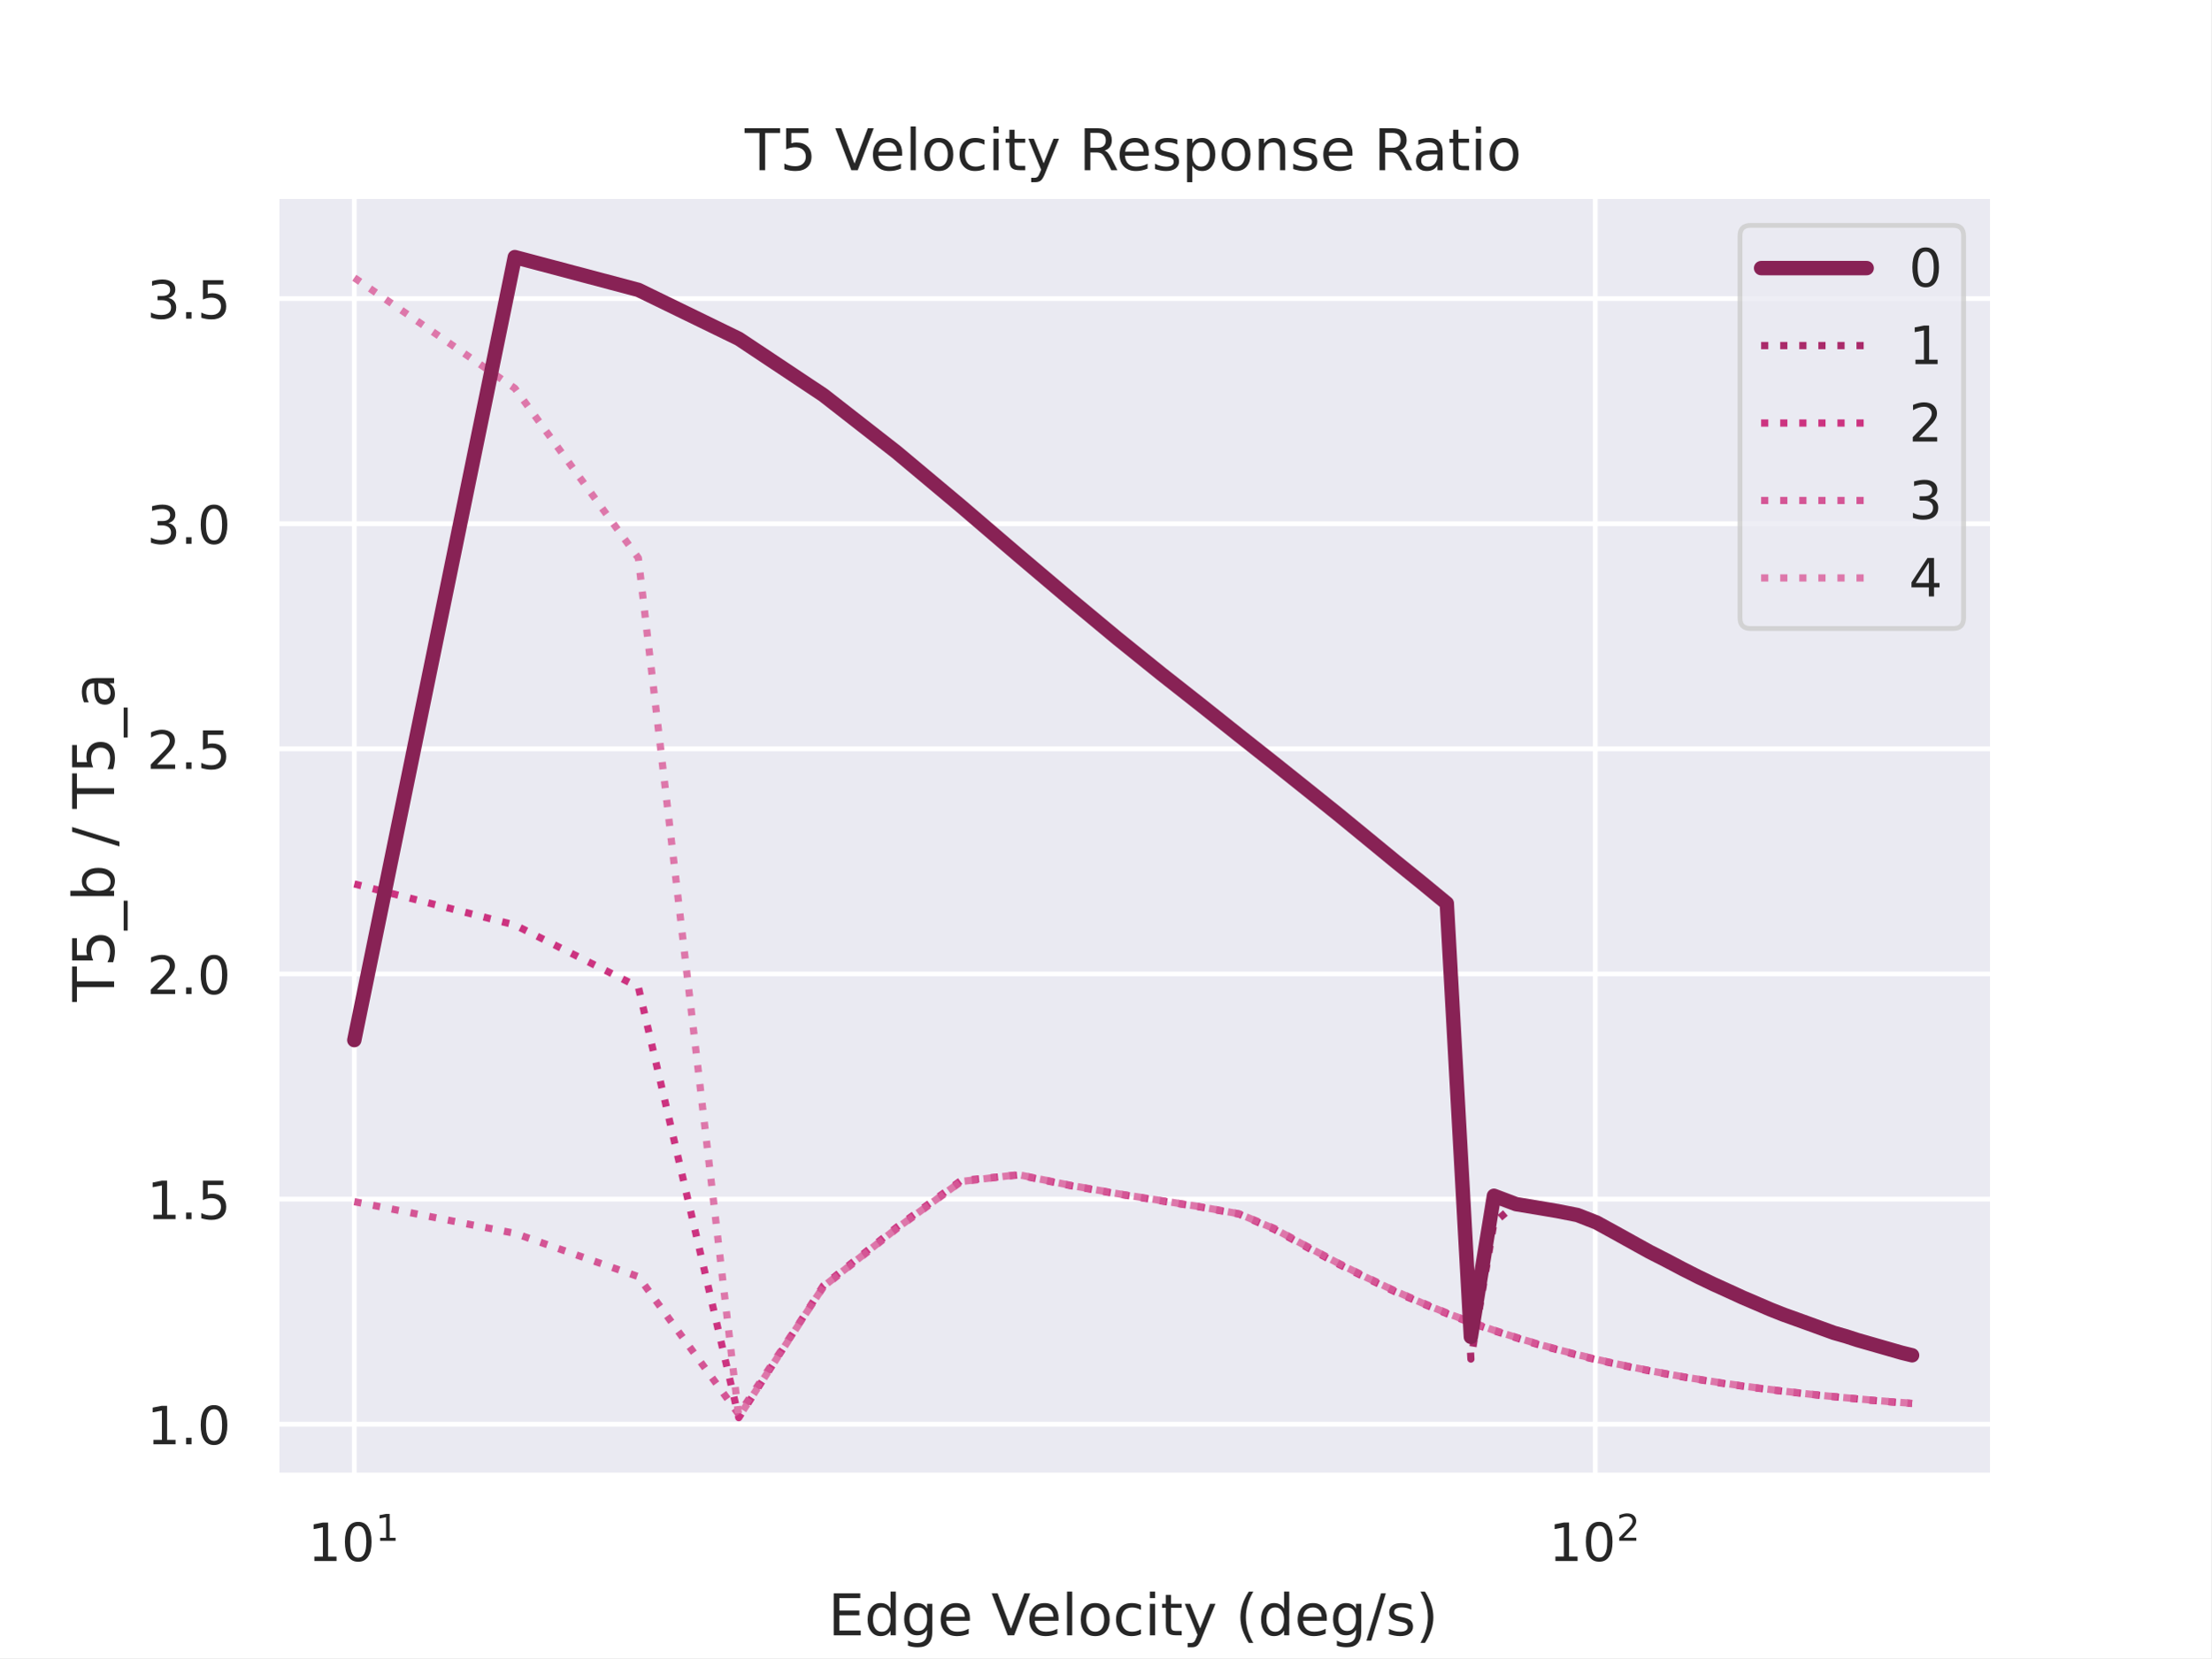
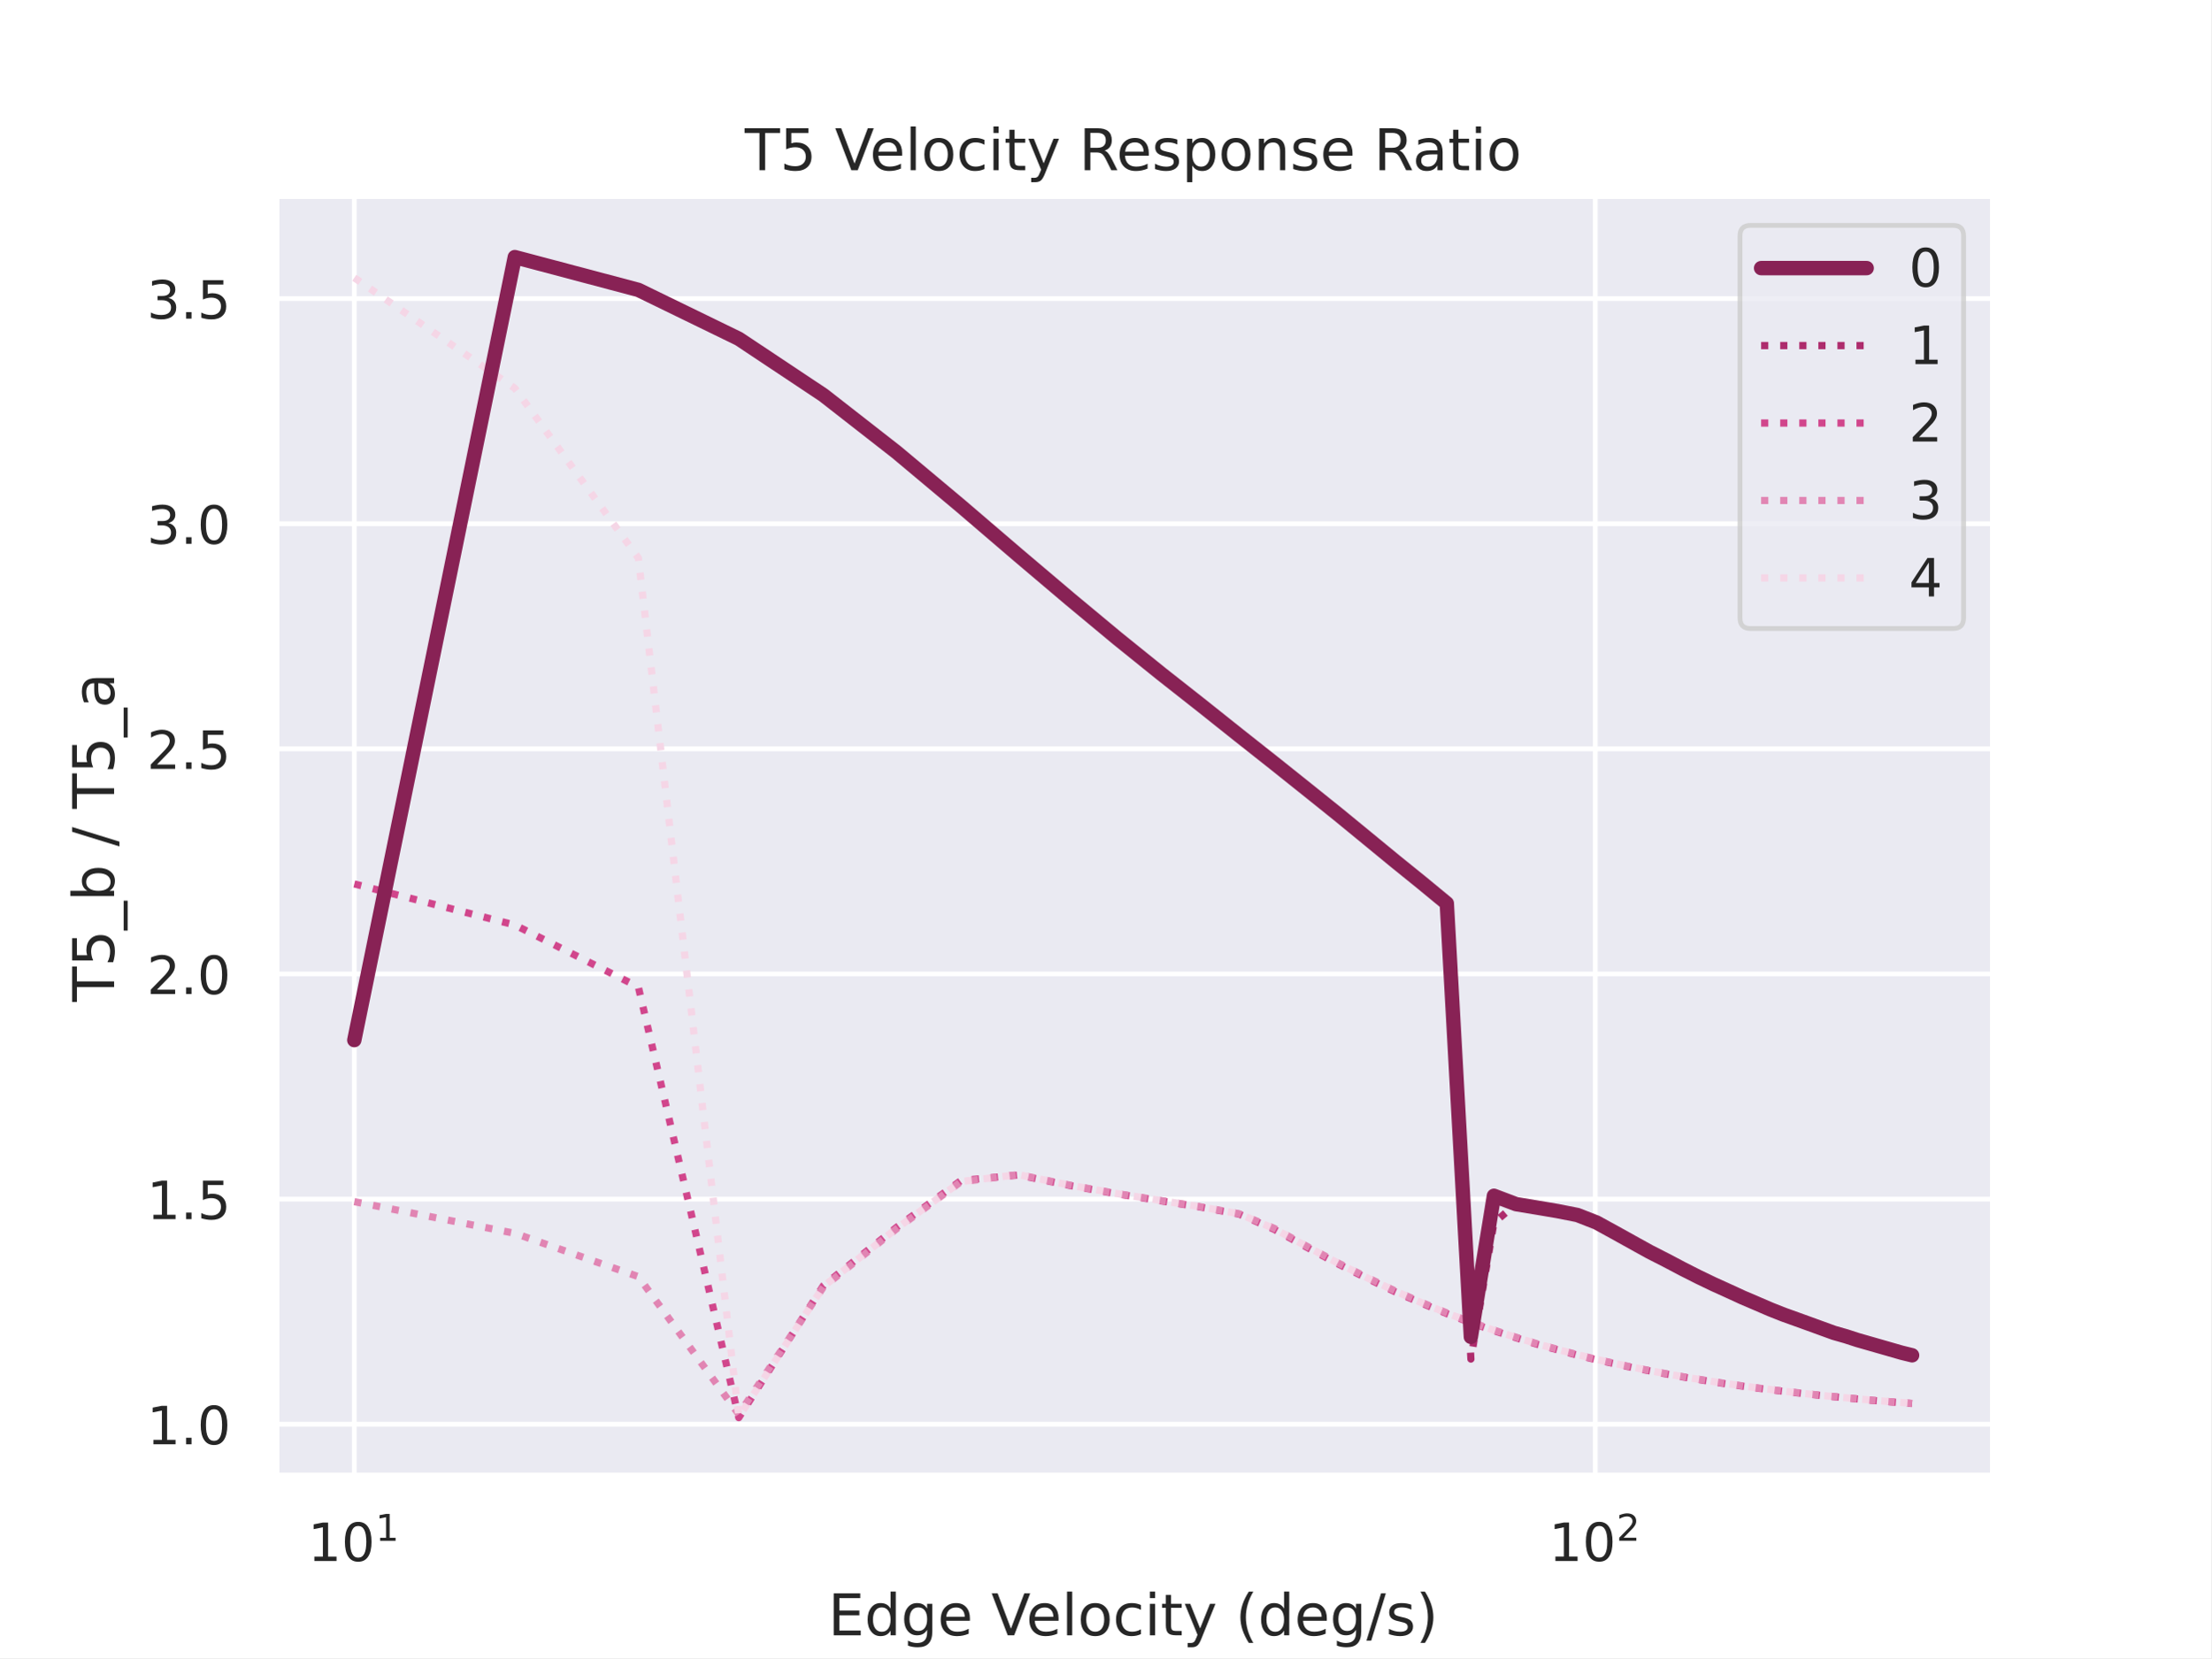
<svg xmlns="http://www.w3.org/2000/svg" xmlns:xlink="http://www.w3.org/1999/xlink" width="460.8pt" height="345.6pt" viewBox="0 0 460.8 345.6" version="1.1">
  <defs>
    <style type="text/css">*{stroke-linejoin: round; stroke-linecap: butt}</style>
  </defs>
  <g id="figure_1">
    <g id="patch_1">
      <path d="M 0 345.6  L 460.8 345.6  L 460.8 0  L 0 0  z " style="fill: #ffffff" />
    </g>
    <g id="axes_1">
      <g id="patch_2">
        <path d="M 57.6 307.584  L 414.72 307.584  L 414.72 41.472  L 57.6 41.472  z " style="fill: #eaeaf2" />
      </g>
      <g id="matplotlib.axis_1">
        <g id="xtick_1">
          <g id="line2d_1">
-             <path d="M 73.833 307.584  L 73.833 41.472  " clip-path="url(#p0e8353dcf3)" style="fill: none; stroke: #ffffff; stroke-linecap: round" />
+             <path d="M 73.833 307.584  L 73.833 41.472  " clip-path="url(#p1412a495cb)" style="fill: none; stroke: #ffffff; stroke-linecap: round" />
          </g>
          <g id="text_1">
            <g style="fill: #262626" transform="translate(64.15273 325.4423) scale(0.11 -0.11)">
              <defs>
                <path id="DejaVuSans-31" d="M 794 531  L 1825 531  L 1825 4091  L 703 3866  L 703 4441  L 1819 4666  L 2450 4666  L 2450 531  L 3481 531  L 3481 0  L 794 0  L 794 531  z " transform="scale(0.015625)" />
                <path id="DejaVuSans-30" d="M 2034 4250  Q 1547 4250 1301 3770  Q 1056 3291 1056 2328  Q 1056 1369 1301 889  Q 1547 409 2034 409  Q 2525 409 2770 889  Q 3016 1369 3016 2328  Q 3016 3291 2770 3770  Q 2525 4250 2034 4250  z M 2034 4750  Q 2819 4750 3233 4129  Q 3647 3509 3647 2328  Q 3647 1150 3233 529  Q 2819 -91 2034 -91  Q 1250 -91 836 529  Q 422 1150 422 2328  Q 422 3509 836 4129  Q 1250 4750 2034 4750  z " transform="scale(0.015625)" />
              </defs>
              <use xlink:href="#DejaVuSans-31" transform="translate(0 0.684375)" />
              <use xlink:href="#DejaVuSans-30" transform="translate(63.62305 0.684375)" />
              <use xlink:href="#DejaVuSans-31" transform="translate(128.2031 38.96563) scale(0.7)" />
            </g>
          </g>
        </g>
        <g id="xtick_2">
          <g id="line2d_2">
-             <path d="M 332.465 307.584  L 332.465 41.472  " clip-path="url(#p0e8353dcf3)" style="fill: none; stroke: #ffffff; stroke-linecap: round" />
+             <path d="M 332.465 307.584  L 332.465 41.472  " clip-path="url(#p1412a495cb)" style="fill: none; stroke: #ffffff; stroke-linecap: round" />
          </g>
          <g id="text_2">
            <g style="fill: #262626" transform="translate(322.7855 325.4423) scale(0.11 -0.11)">
              <defs>
                <path id="DejaVuSans-32" d="M 1228 531  L 3431 531  L 3431 0  L 469 0  L 469 531  Q 828 903 1448 1529  Q 2069 2156 2228 2338  Q 2531 2678 2651 2914  Q 2772 3150 2772 3378  Q 2772 3750 2511 3984  Q 2250 4219 1831 4219  Q 1534 4219 1204 4116  Q 875 4013 500 3803  L 500 4441  Q 881 4594 1212 4672  Q 1544 4750 1819 4750  Q 2544 4750 2975 4387  Q 3406 4025 3406 3419  Q 3406 3131 3298 2873  Q 3191 2616 2906 2266  Q 2828 2175 2409 1742  Q 1991 1309 1228 531  z " transform="scale(0.015625)" />
              </defs>
              <use xlink:href="#DejaVuSans-31" transform="translate(0 0.765625)" />
              <use xlink:href="#DejaVuSans-30" transform="translate(63.62305 0.765625)" />
              <use xlink:href="#DejaVuSans-32" transform="translate(128.2031 39.04688) scale(0.7)" />
            </g>
          </g>
        </g>
        <g id="xtick_3" />
        <g id="xtick_4" />
        <g id="xtick_5" />
        <g id="xtick_6" />
        <g id="xtick_7" />
        <g id="xtick_8" />
        <g id="xtick_9" />
        <g id="xtick_10" />
        <g id="xtick_11" />
        <g id="xtick_12" />
        <g id="text_3">
          <g style="fill: #262626" transform="translate(172.5675 340.8481) scale(0.12 -0.12)">
            <defs>
              <path id="DejaVuSans-45" d="M 628 4666  L 3578 4666  L 3578 4134  L 1259 4134  L 1259 2753  L 3481 2753  L 3481 2222  L 1259 2222  L 1259 531  L 3634 531  L 3634 0  L 628 0  L 628 4666  z " transform="scale(0.015625)" />
              <path id="DejaVuSans-64" d="M 2906 2969  L 2906 4863  L 3481 4863  L 3481 0  L 2906 0  L 2906 525  Q 2725 213 2448 61  Q 2172 -91 1784 -91  Q 1150 -91 751 415  Q 353 922 353 1747  Q 353 2572 751 3078  Q 1150 3584 1784 3584  Q 2172 3584 2448 3432  Q 2725 3281 2906 2969  z M 947 1747  Q 947 1113 1208 752  Q 1469 391 1925 391  Q 2381 391 2643 752  Q 2906 1113 2906 1747  Q 2906 2381 2643 2742  Q 2381 3103 1925 3103  Q 1469 3103 1208 2742  Q 947 2381 947 1747  z " transform="scale(0.015625)" />
              <path id="DejaVuSans-67" d="M 2906 1791  Q 2906 2416 2648 2759  Q 2391 3103 1925 3103  Q 1463 3103 1205 2759  Q 947 2416 947 1791  Q 947 1169 1205 825  Q 1463 481 1925 481  Q 2391 481 2648 825  Q 2906 1169 2906 1791  z M 3481 434  Q 3481 -459 3084 -895  Q 2688 -1331 1869 -1331  Q 1566 -1331 1297 -1286  Q 1028 -1241 775 -1147  L 775 -588  Q 1028 -725 1275 -790  Q 1522 -856 1778 -856  Q 2344 -856 2625 -561  Q 2906 -266 2906 331  L 2906 616  Q 2728 306 2450 153  Q 2172 0 1784 0  Q 1141 0 747 490  Q 353 981 353 1791  Q 353 2603 747 3093  Q 1141 3584 1784 3584  Q 2172 3584 2450 3431  Q 2728 3278 2906 2969  L 2906 3500  L 3481 3500  L 3481 434  z " transform="scale(0.015625)" />
              <path id="DejaVuSans-65" d="M 3597 1894  L 3597 1613  L 953 1613  Q 991 1019 1311 708  Q 1631 397 2203 397  Q 2534 397 2845 478  Q 3156 559 3463 722  L 3463 178  Q 3153 47 2828 -22  Q 2503 -91 2169 -91  Q 1331 -91 842 396  Q 353 884 353 1716  Q 353 2575 817 3079  Q 1281 3584 2069 3584  Q 2775 3584 3186 3129  Q 3597 2675 3597 1894  z M 3022 2063  Q 3016 2534 2758 2815  Q 2500 3097 2075 3097  Q 1594 3097 1305 2825  Q 1016 2553 972 2059  L 3022 2063  z " transform="scale(0.015625)" />
              <path id="DejaVuSans-20" transform="scale(0.015625)" />
              <path id="DejaVuSans-56" d="M 1831 0  L 50 4666  L 709 4666  L 2188 738  L 3669 4666  L 4325 4666  L 2547 0  L 1831 0  z " transform="scale(0.015625)" />
              <path id="DejaVuSans-6c" d="M 603 4863  L 1178 4863  L 1178 0  L 603 0  L 603 4863  z " transform="scale(0.015625)" />
              <path id="DejaVuSans-6f" d="M 1959 3097  Q 1497 3097 1228 2736  Q 959 2375 959 1747  Q 959 1119 1226 758  Q 1494 397 1959 397  Q 2419 397 2687 759  Q 2956 1122 2956 1747  Q 2956 2369 2687 2733  Q 2419 3097 1959 3097  z M 1959 3584  Q 2709 3584 3137 3096  Q 3566 2609 3566 1747  Q 3566 888 3137 398  Q 2709 -91 1959 -91  Q 1206 -91 779 398  Q 353 888 353 1747  Q 353 2609 779 3096  Q 1206 3584 1959 3584  z " transform="scale(0.015625)" />
              <path id="DejaVuSans-63" d="M 3122 3366  L 3122 2828  Q 2878 2963 2633 3030  Q 2388 3097 2138 3097  Q 1578 3097 1268 2742  Q 959 2388 959 1747  Q 959 1106 1268 751  Q 1578 397 2138 397  Q 2388 397 2633 464  Q 2878 531 3122 666  L 3122 134  Q 2881 22 2623 -34  Q 2366 -91 2075 -91  Q 1284 -91 818 406  Q 353 903 353 1747  Q 353 2603 823 3093  Q 1294 3584 2113 3584  Q 2378 3584 2631 3529  Q 2884 3475 3122 3366  z " transform="scale(0.015625)" />
              <path id="DejaVuSans-69" d="M 603 3500  L 1178 3500  L 1178 0  L 603 0  L 603 3500  z M 603 4863  L 1178 4863  L 1178 4134  L 603 4134  L 603 4863  z " transform="scale(0.015625)" />
              <path id="DejaVuSans-74" d="M 1172 4494  L 1172 3500  L 2356 3500  L 2356 3053  L 1172 3053  L 1172 1153  Q 1172 725 1289 603  Q 1406 481 1766 481  L 2356 481  L 2356 0  L 1766 0  Q 1100 0 847 248  Q 594 497 594 1153  L 594 3053  L 172 3053  L 172 3500  L 594 3500  L 594 4494  L 1172 4494  z " transform="scale(0.015625)" />
              <path id="DejaVuSans-79" d="M 2059 -325  Q 1816 -950 1584 -1140  Q 1353 -1331 966 -1331  L 506 -1331  L 506 -850  L 844 -850  Q 1081 -850 1212 -737  Q 1344 -625 1503 -206  L 1606 56  L 191 3500  L 800 3500  L 1894 763  L 2988 3500  L 3597 3500  L 2059 -325  z " transform="scale(0.015625)" />
              <path id="DejaVuSans-28" d="M 1984 4856  Q 1566 4138 1362 3434  Q 1159 2731 1159 2009  Q 1159 1288 1364 580  Q 1569 -128 1984 -844  L 1484 -844  Q 1016 -109 783 600  Q 550 1309 550 2009  Q 550 2706 781 3412  Q 1013 4119 1484 4856  L 1984 4856  z " transform="scale(0.015625)" />
              <path id="DejaVuSans-2f" d="M 1625 4666  L 2156 4666  L 531 -594  L 0 -594  L 1625 4666  z " transform="scale(0.015625)" />
              <path id="DejaVuSans-73" d="M 2834 3397  L 2834 2853  Q 2591 2978 2328 3040  Q 2066 3103 1784 3103  Q 1356 3103 1142 2972  Q 928 2841 928 2578  Q 928 2378 1081 2264  Q 1234 2150 1697 2047  L 1894 2003  Q 2506 1872 2764 1633  Q 3022 1394 3022 966  Q 3022 478 2636 193  Q 2250 -91 1575 -91  Q 1294 -91 989 -36  Q 684 19 347 128  L 347 722  Q 666 556 975 473  Q 1284 391 1588 391  Q 1994 391 2212 530  Q 2431 669 2431 922  Q 2431 1156 2273 1281  Q 2116 1406 1581 1522  L 1381 1569  Q 847 1681 609 1914  Q 372 2147 372 2553  Q 372 3047 722 3315  Q 1072 3584 1716 3584  Q 2034 3584 2315 3537  Q 2597 3491 2834 3397  z " transform="scale(0.015625)" />
              <path id="DejaVuSans-29" d="M 513 4856  L 1013 4856  Q 1481 4119 1714 3412  Q 1947 2706 1947 2009  Q 1947 1309 1714 600  Q 1481 -109 1013 -844  L 513 -844  Q 928 -128 1133 580  Q 1338 1288 1338 2009  Q 1338 2731 1133 3434  Q 928 4138 513 4856  z " transform="scale(0.015625)" />
            </defs>
            <use xlink:href="#DejaVuSans-45" />
            <use xlink:href="#DejaVuSans-64" x="63.184" />
            <use xlink:href="#DejaVuSans-67" x="126.66" />
            <use xlink:href="#DejaVuSans-65" x="190.137" />
            <use xlink:href="#DejaVuSans-20" x="251.66" />
            <use xlink:href="#DejaVuSans-56" x="283.447" />
            <use xlink:href="#DejaVuSans-65" x="344.105" />
            <use xlink:href="#DejaVuSans-6c" x="405.629" />
            <use xlink:href="#DejaVuSans-6f" x="433.412" />
            <use xlink:href="#DejaVuSans-63" x="494.594" />
            <use xlink:href="#DejaVuSans-69" x="549.574" />
            <use xlink:href="#DejaVuSans-74" x="577.357" />
            <use xlink:href="#DejaVuSans-79" x="616.566" />
            <use xlink:href="#DejaVuSans-20" x="675.746" />
            <use xlink:href="#DejaVuSans-28" x="707.533" />
            <use xlink:href="#DejaVuSans-64" x="746.547" />
            <use xlink:href="#DejaVuSans-65" x="810.023" />
            <use xlink:href="#DejaVuSans-67" x="871.547" />
            <use xlink:href="#DejaVuSans-2f" x="935.023" />
            <use xlink:href="#DejaVuSans-73" x="968.715" />
            <use xlink:href="#DejaVuSans-29" x="1020.814" />
          </g>
        </g>
      </g>
      <g id="matplotlib.axis_2">
        <g id="ytick_1">
          <g id="line2d_3">
-             <path d="M 57.6 296.855  L 414.72 296.855  " clip-path="url(#p0e8353dcf3)" style="fill: none; stroke: #ffffff; stroke-linecap: round" />
+             <path d="M 57.6 296.855  L 414.72 296.855  " clip-path="url(#p1412a495cb)" style="fill: none; stroke: #ffffff; stroke-linecap: round" />
          </g>
          <g id="text_4">
            <g style="fill: #262626" transform="translate(30.60656 301.0339) scale(0.11 -0.11)">
              <defs>
                <path id="DejaVuSans-2e" d="M 684 794  L 1344 794  L 1344 0  L 684 0  L 684 794  z " transform="scale(0.015625)" />
              </defs>
              <use xlink:href="#DejaVuSans-31" />
              <use xlink:href="#DejaVuSans-2e" x="63.623" />
              <use xlink:href="#DejaVuSans-30" x="95.41" />
            </g>
          </g>
        </g>
        <g id="ytick_2">
          <g id="line2d_4">
-             <path d="M 57.6 249.931  L 414.72 249.931  " clip-path="url(#p0e8353dcf3)" style="fill: none; stroke: #ffffff; stroke-linecap: round" />
+             <path d="M 57.6 249.931  L 414.72 249.931  " clip-path="url(#p1412a495cb)" style="fill: none; stroke: #ffffff; stroke-linecap: round" />
          </g>
          <g id="text_5">
            <g style="fill: #262626" transform="translate(30.60656 254.1098) scale(0.11 -0.11)">
              <defs>
                <path id="DejaVuSans-35" d="M 691 4666  L 3169 4666  L 3169 4134  L 1269 4134  L 1269 2991  Q 1406 3038 1543 3061  Q 1681 3084 1819 3084  Q 2600 3084 3056 2656  Q 3513 2228 3513 1497  Q 3513 744 3044 326  Q 2575 -91 1722 -91  Q 1428 -91 1123 -41  Q 819 9 494 109  L 494 744  Q 775 591 1075 516  Q 1375 441 1709 441  Q 2250 441 2565 725  Q 2881 1009 2881 1497  Q 2881 1984 2565 2268  Q 2250 2553 1709 2553  Q 1456 2553 1204 2497  Q 953 2441 691 2322  L 691 4666  z " transform="scale(0.015625)" />
              </defs>
              <use xlink:href="#DejaVuSans-31" />
              <use xlink:href="#DejaVuSans-2e" x="63.623" />
              <use xlink:href="#DejaVuSans-35" x="95.41" />
            </g>
          </g>
        </g>
        <g id="ytick_3">
          <g id="line2d_5">
-             <path d="M 57.6 203.006  L 414.72 203.006  " clip-path="url(#p0e8353dcf3)" style="fill: none; stroke: #ffffff; stroke-linecap: round" />
+             <path d="M 57.6 203.006  L 414.72 203.006  " clip-path="url(#p1412a495cb)" style="fill: none; stroke: #ffffff; stroke-linecap: round" />
          </g>
          <g id="text_6">
            <g style="fill: #262626" transform="translate(30.60656 207.1856) scale(0.11 -0.11)">
              <use xlink:href="#DejaVuSans-32" />
              <use xlink:href="#DejaVuSans-2e" x="63.623" />
              <use xlink:href="#DejaVuSans-30" x="95.41" />
            </g>
          </g>
        </g>
        <g id="ytick_4">
          <g id="line2d_6">
-             <path d="M 57.6 156.082  L 414.72 156.082  " clip-path="url(#p0e8353dcf3)" style="fill: none; stroke: #ffffff; stroke-linecap: round" />
+             <path d="M 57.6 156.082  L 414.72 156.082  " clip-path="url(#p1412a495cb)" style="fill: none; stroke: #ffffff; stroke-linecap: round" />
          </g>
          <g id="text_7">
            <g style="fill: #262626" transform="translate(30.60656 160.2614) scale(0.11 -0.11)">
              <use xlink:href="#DejaVuSans-32" />
              <use xlink:href="#DejaVuSans-2e" x="63.623" />
              <use xlink:href="#DejaVuSans-35" x="95.41" />
            </g>
          </g>
        </g>
        <g id="ytick_5">
          <g id="line2d_7">
-             <path d="M 57.6 109.158  L 414.72 109.158  " clip-path="url(#p0e8353dcf3)" style="fill: none; stroke: #ffffff; stroke-linecap: round" />
+             <path d="M 57.6 109.158  L 414.72 109.158  " clip-path="url(#p1412a495cb)" style="fill: none; stroke: #ffffff; stroke-linecap: round" />
          </g>
          <g id="text_8">
            <g style="fill: #262626" transform="translate(30.60656 113.3372) scale(0.11 -0.11)">
              <defs>
                <path id="DejaVuSans-33" d="M 2597 2516  Q 3050 2419 3304 2112  Q 3559 1806 3559 1356  Q 3559 666 3084 287  Q 2609 -91 1734 -91  Q 1441 -91 1130 -33  Q 819 25 488 141  L 488 750  Q 750 597 1062 519  Q 1375 441 1716 441  Q 2309 441 2620 675  Q 2931 909 2931 1356  Q 2931 1769 2642 2001  Q 2353 2234 1838 2234  L 1294 2234  L 1294 2753  L 1863 2753  Q 2328 2753 2575 2939  Q 2822 3125 2822 3475  Q 2822 3834 2567 4026  Q 2313 4219 1838 4219  Q 1578 4219 1281 4162  Q 984 4106 628 3988  L 628 4550  Q 988 4650 1302 4700  Q 1616 4750 1894 4750  Q 2613 4750 3031 4423  Q 3450 4097 3450 3541  Q 3450 3153 3228 2886  Q 3006 2619 2597 2516  z " transform="scale(0.015625)" />
              </defs>
              <use xlink:href="#DejaVuSans-33" />
              <use xlink:href="#DejaVuSans-2e" x="63.623" />
              <use xlink:href="#DejaVuSans-30" x="95.41" />
            </g>
          </g>
        </g>
        <g id="ytick_6">
          <g id="line2d_8">
-             <path d="M 57.6 62.234  L 414.72 62.234  " clip-path="url(#p0e8353dcf3)" style="fill: none; stroke: #ffffff; stroke-linecap: round" />
+             <path d="M 57.6 62.234  L 414.72 62.234  " clip-path="url(#p1412a495cb)" style="fill: none; stroke: #ffffff; stroke-linecap: round" />
          </g>
          <g id="text_9">
            <g style="fill: #262626" transform="translate(30.60656 66.413) scale(0.11 -0.11)">
              <use xlink:href="#DejaVuSans-33" />
              <use xlink:href="#DejaVuSans-2e" x="63.623" />
              <use xlink:href="#DejaVuSans-35" x="95.41" />
            </g>
          </g>
        </g>
        <g id="text_10">
          <g style="fill: #262626" transform="translate(23.77719 208.8133) rotate(-90) scale(0.12 -0.12)">
            <defs>
              <path id="DejaVuSans-54" d="M -19 4666  L 3928 4666  L 3928 4134  L 2272 4134  L 2272 0  L 1638 0  L 1638 4134  L -19 4134  L -19 4666  z " transform="scale(0.015625)" />
              <path id="DejaVuSans-5f" d="M 3263 -1063  L 3263 -1509  L -63 -1509  L -63 -1063  L 3263 -1063  z " transform="scale(0.015625)" />
              <path id="DejaVuSans-62" d="M 3116 1747  Q 3116 2381 2855 2742  Q 2594 3103 2138 3103  Q 1681 3103 1420 2742  Q 1159 2381 1159 1747  Q 1159 1113 1420 752  Q 1681 391 2138 391  Q 2594 391 2855 752  Q 3116 1113 3116 1747  z M 1159 2969  Q 1341 3281 1617 3432  Q 1894 3584 2278 3584  Q 2916 3584 3314 3078  Q 3713 2572 3713 1747  Q 3713 922 3314 415  Q 2916 -91 2278 -91  Q 1894 -91 1617 61  Q 1341 213 1159 525  L 1159 0  L 581 0  L 581 4863  L 1159 4863  L 1159 2969  z " transform="scale(0.015625)" />
              <path id="DejaVuSans-61" d="M 2194 1759  Q 1497 1759 1228 1600  Q 959 1441 959 1056  Q 959 750 1161 570  Q 1363 391 1709 391  Q 2188 391 2477 730  Q 2766 1069 2766 1631  L 2766 1759  L 2194 1759  z M 3341 1997  L 3341 0  L 2766 0  L 2766 531  Q 2569 213 2275 61  Q 1981 -91 1556 -91  Q 1019 -91 701 211  Q 384 513 384 1019  Q 384 1609 779 1909  Q 1175 2209 1959 2209  L 2766 2209  L 2766 2266  Q 2766 2663 2505 2880  Q 2244 3097 1772 3097  Q 1472 3097 1187 3025  Q 903 2953 641 2809  L 641 3341  Q 956 3463 1253 3523  Q 1550 3584 1831 3584  Q 2591 3584 2966 3190  Q 3341 2797 3341 1997  z " transform="scale(0.015625)" />
            </defs>
            <use xlink:href="#DejaVuSans-54" />
            <use xlink:href="#DejaVuSans-35" x="61.084" />
            <use xlink:href="#DejaVuSans-5f" x="124.707" />
            <use xlink:href="#DejaVuSans-62" x="174.707" />
            <use xlink:href="#DejaVuSans-20" x="238.184" />
            <use xlink:href="#DejaVuSans-2f" x="269.971" />
            <use xlink:href="#DejaVuSans-20" x="303.662" />
            <use xlink:href="#DejaVuSans-54" x="335.449" />
            <use xlink:href="#DejaVuSans-35" x="396.533" />
            <use xlink:href="#DejaVuSans-5f" x="460.156" />
            <use xlink:href="#DejaVuSans-61" x="510.156" />
          </g>
        </g>
      </g>
      <g id="line2d_9">
-         <path d="M 73.833 214.351  L 107.286 53.568  L 133.029 60.377  L 153.958 70.518  L 171.593 82.267  L 186.832 94.189  L 200.247 105.45  L 212.231 115.704  L 223.058 124.909  L 232.932 133.155  L 242.008 140.466  L 250.405 147.062  L 258.218 153.231  L 265.523 159.005  L 272.381 164.495  L 278.845 169.705  L 284.957 174.564  L 290.753 179.341  L 296.265 183.725  L 301.519 188.062  L 306.538 283.278  L 311.343 254.875  L 315.95 250.943  L 320.376 251.674  L 324.634 252.387  L 328.737 253.215  L 332.694 254.737  L 336.518 256.746  L 340.215 258.823  L 343.794 260.68  L 347.263 262.56  L 350.628 264.314  L 353.895 265.932  L 357.07 267.541  L 360.158 269.003  L 363.163 270.318  L 366.089 271.615  L 368.941 272.765  L 371.723 273.896  L 374.437 274.886  L 377.088 275.858  L 379.677 276.812  L 382.208 277.632  L 384.683 278.437  L 387.105 279.227  L 389.475 280.001  L 391.797 280.651  L 394.072 281.29  L 396.301 281.813  L 398.487 282.429  " clip-path="url(#p0e8353dcf3)" style="fill: none; stroke-dasharray: 1.5,2.475; stroke-dashoffset: 0; stroke: #aa2a6a; stroke-width: 1.5" />
+         <path d="M 73.833 214.351  L 107.286 53.568  L 133.029 60.377  L 153.958 70.518  L 171.593 82.267  L 186.832 94.189  L 200.247 105.45  L 212.231 115.704  L 223.058 124.909  L 232.932 133.155  L 242.008 140.466  L 250.405 147.062  L 258.218 153.231  L 265.523 159.005  L 272.381 164.495  L 278.845 169.705  L 284.957 174.564  L 290.753 179.341  L 296.265 183.725  L 301.519 188.062  L 306.538 283.278  L 311.343 254.875  L 315.95 250.943  L 320.376 251.674  L 324.634 252.387  L 328.737 253.215  L 332.694 254.737  L 336.518 256.746  L 340.215 258.823  L 343.794 260.68  L 347.263 262.56  L 350.628 264.314  L 353.895 265.932  L 357.07 267.541  L 360.158 269.003  L 363.163 270.318  L 366.089 271.615  L 368.941 272.765  L 371.723 273.896  L 374.437 274.886  L 377.088 275.858  L 379.677 276.812  L 382.208 277.632  L 384.683 278.437  L 387.105 279.227  L 389.475 280.001  L 391.797 280.651  L 394.072 281.29  L 396.301 281.813  L 398.487 282.429  " clip-path="url(#p1412a495cb)" style="fill: none; stroke-dasharray: 1.5,2.475; stroke-dashoffset: 0; stroke: #ae2c6d; stroke-width: 1.5" />
      </g>
      <g id="line2d_10">
-         <path d="M 73.833 184.238  L 107.286 192.796  L 133.029 205.703  L 153.958 295.488  L 171.593 267.954  L 186.832 255.828  L 200.247 246.078  L 212.231 244.915  L 223.058 247.121  L 232.932 248.868  L 242.008 250.313  L 250.405 251.635  L 258.218 253.065  L 265.523 256.23  L 272.381 259.995  L 278.845 263.445  L 284.957 266.477  L 290.753 269.26  L 296.265 271.634  L 301.519 273.808  L 306.538 275.716  L 311.343 277.371  L 315.95 278.846  L 320.376 280.211  L 324.634 281.358  L 328.737 282.465  L 332.694 283.428  L 336.518 284.256  L 340.215 285.058  L 343.794 285.739  L 347.263 286.399  L 350.628 286.994  L 353.895 287.527  L 357.07 288.046  L 360.158 288.509  L 363.163 288.918  L 366.089 289.318  L 368.941 289.668  L 371.723 290.011  L 374.437 290.308  L 377.088 290.599  L 379.677 290.883  L 382.208 291.126  L 384.683 291.365  L 387.105 291.598  L 389.475 291.826  L 391.797 292.018  L 394.072 292.207  L 396.301 292.361  L 398.487 292.542  " clip-path="url(#p0e8353dcf3)" style="fill: none; stroke-dasharray: 1.5,2.475; stroke-dashoffset: 0; stroke: #cc3380; stroke-width: 1.5" />
+         <path d="M 73.833 184.238  L 107.286 192.796  L 133.029 205.703  L 153.958 295.488  L 171.593 267.954  L 186.832 255.828  L 200.247 246.078  L 212.231 244.915  L 223.058 247.121  L 232.932 248.868  L 242.008 250.313  L 250.405 251.635  L 258.218 253.065  L 265.523 256.23  L 272.381 259.995  L 278.845 263.445  L 284.957 266.477  L 290.753 269.26  L 296.265 271.634  L 301.519 273.808  L 306.538 275.716  L 311.343 277.371  L 315.95 278.846  L 320.376 280.211  L 324.634 281.358  L 328.737 282.465  L 332.694 283.428  L 336.518 284.256  L 340.215 285.058  L 343.794 285.739  L 347.263 286.399  L 350.628 286.994  L 353.895 287.527  L 357.07 288.046  L 360.158 288.509  L 363.163 288.918  L 366.089 289.318  L 368.941 289.668  L 371.723 290.011  L 374.437 290.308  L 377.088 290.599  L 379.677 290.883  L 382.208 291.126  L 384.683 291.365  L 387.105 291.598  L 389.475 291.826  L 391.797 292.018  L 394.072 292.207  L 396.301 292.361  L 398.487 292.542  " clip-path="url(#p1412a495cb)" style="fill: none; stroke-dasharray: 1.5,2.475; stroke-dashoffset: 0; stroke: #d1468c; stroke-width: 1.5" />
      </g>
      <g id="line2d_11">
-         <path d="M 73.833 250.462  L 107.286 257.061  L 133.029 266.092  L 153.958 294.79  L 171.593 268.248  L 186.832 256.134  L 200.247 246.32  L 212.231 244.83  L 223.058 247.049  L 232.932 248.804  L 242.008 250.253  L 250.405 251.571  L 258.218 252.987  L 265.523 256.019  L 272.381 259.787  L 278.845 263.245  L 284.957 266.288  L 290.753 269.084  L 296.265 271.471  L 301.519 273.657  L 306.538 275.576  L 311.343 277.241  L 315.95 278.726  L 320.376 280.1  L 324.634 281.254  L 328.737 282.369  L 332.694 283.338  L 336.518 284.172  L 340.215 284.979  L 343.794 285.664  L 347.263 286.329  L 350.628 286.928  L 353.895 287.465  L 357.07 287.987  L 360.158 288.453  L 363.163 288.866  L 366.089 289.268  L 368.941 289.621  L 371.723 289.965  L 374.437 290.264  L 377.088 290.557  L 379.677 290.843  L 382.208 291.088  L 384.683 291.328  L 387.105 291.563  L 389.475 291.793  L 391.797 291.986  L 394.072 292.176  L 396.301 292.331  L 398.487 292.514  " clip-path="url(#p0e8353dcf3)" style="fill: none; stroke-dasharray: 1.5,2.475; stroke-dashoffset: 0; stroke: #d45595; stroke-width: 1.5" />
+         <path d="M 73.833 250.462  L 107.286 257.061  L 133.029 266.092  L 153.958 294.79  L 171.593 268.248  L 186.832 256.134  L 200.247 246.32  L 212.231 244.83  L 223.058 247.049  L 232.932 248.804  L 242.008 250.253  L 250.405 251.571  L 258.218 252.987  L 265.523 256.019  L 272.381 259.787  L 278.845 263.245  L 284.957 266.288  L 290.753 269.084  L 296.265 271.471  L 301.519 273.657  L 306.538 275.576  L 311.343 277.241  L 315.95 278.726  L 320.376 280.1  L 324.634 281.254  L 328.737 282.369  L 332.694 283.338  L 336.518 284.172  L 340.215 284.979  L 343.794 285.664  L 347.263 286.329  L 350.628 286.928  L 353.895 287.465  L 357.07 287.987  L 360.158 288.453  L 363.163 288.866  L 366.089 289.268  L 368.941 289.621  L 371.723 289.965  L 374.437 290.264  L 377.088 290.557  L 379.677 290.843  L 382.208 291.088  L 384.683 291.328  L 387.105 291.563  L 389.475 291.793  L 391.797 291.986  L 394.072 292.176  L 396.301 292.331  L 398.487 292.514  " clip-path="url(#p1412a495cb)" style="fill: none; stroke-dasharray: 1.5,2.475; stroke-dashoffset: 0; stroke: #e185b3; stroke-width: 1.5" />
      </g>
      <g id="line2d_12">
-         <path d="M 73.833 57.889  L 107.286 80.923  L 133.029 116.303  L 153.958 295.359  L 171.593 268.157  L 186.832 256.054  L 200.247 246.275  L 212.231 244.837  L 223.058 247.057  L 232.932 248.799  L 242.008 250.246  L 250.405 251.579  L 258.218 252.997  L 265.523 256.095  L 272.381 259.823  L 278.845 263.278  L 284.957 266.357  L 290.753 269.09  L 296.265 271.537  L 301.519 273.695  L 306.538 275.57  L 311.343 277.279  L 315.95 278.762  L 320.376 280.096  L 324.634 281.29  L 328.737 282.353  L 332.694 283.321  L 336.518 284.202  L 340.215 284.972  L 343.794 285.691  L 347.263 286.337  L 350.628 286.94  L 353.895 287.476  L 357.07 287.974  L 360.158 288.436  L 363.163 288.863  L 366.089 289.258  L 368.941 289.621  L 371.723 289.955  L 374.437 290.282  L 377.088 290.58  L 379.677 290.853  L 382.208 291.1  L 384.683 291.343  L 387.105 291.562  L 389.475 291.777  L 391.797 291.971  L 394.072 292.16  L 396.301 292.33  L 398.487 292.496  " clip-path="url(#p0e8353dcf3)" style="fill: none; stroke-dasharray: 1.5,2.475; stroke-dashoffset: 0; stroke: #dd77aa; stroke-width: 1.5" />
+         <path d="M 73.833 57.889  L 107.286 80.923  L 133.029 116.303  L 153.958 295.359  L 171.593 268.157  L 186.832 256.054  L 200.247 246.275  L 212.231 244.837  L 223.058 247.057  L 232.932 248.799  L 242.008 250.246  L 250.405 251.579  L 258.218 252.997  L 265.523 256.095  L 272.381 259.823  L 278.845 263.278  L 284.957 266.357  L 290.753 269.09  L 296.265 271.537  L 301.519 273.695  L 306.538 275.57  L 311.343 277.279  L 315.95 278.762  L 320.376 280.096  L 324.634 281.29  L 328.737 282.353  L 332.694 283.321  L 336.518 284.202  L 340.215 284.972  L 343.794 285.691  L 347.263 286.337  L 350.628 286.94  L 353.895 287.476  L 357.07 287.974  L 360.158 288.436  L 363.163 288.863  L 366.089 289.258  L 368.941 289.621  L 371.723 289.955  L 374.437 290.282  L 377.088 290.58  L 379.677 290.853  L 382.208 291.1  L 384.683 291.343  L 387.105 291.562  L 389.475 291.777  L 391.797 291.971  L 394.072 292.16  L 396.301 292.33  L 398.487 292.496  " clip-path="url(#p1412a495cb)" style="fill: none; stroke-dasharray: 1.5,2.475; stroke-dashoffset: 0; stroke: #f5d6e6; stroke-width: 1.5" />
      </g>
      <g id="patch_3">
        <path d="M 57.6 307.584  L 57.6 41.472  " style="fill: none; stroke: #ffffff; stroke-width: 1.25; stroke-linejoin: miter; stroke-linecap: square" />
      </g>
      <g id="patch_4">
        <path d="M 57.6 307.584  L 414.72 307.584  " style="fill: none; stroke: #ffffff; stroke-width: 1.25; stroke-linejoin: miter; stroke-linecap: square" />
      </g>
      <g id="text_11">
        <g style="fill: #262626" transform="translate(155.2003 35.472) scale(0.12 -0.12)">
          <defs>
            <path id="DejaVuSans-52" d="M 2841 2188  Q 3044 2119 3236 1894  Q 3428 1669 3622 1275  L 4263 0  L 3584 0  L 2988 1197  Q 2756 1666 2539 1819  Q 2322 1972 1947 1972  L 1259 1972  L 1259 0  L 628 0  L 628 4666  L 2053 4666  Q 2853 4666 3247 4331  Q 3641 3997 3641 3322  Q 3641 2881 3436 2590  Q 3231 2300 2841 2188  z M 1259 4147  L 1259 2491  L 2053 2491  Q 2509 2491 2742 2702  Q 2975 2913 2975 3322  Q 2975 3731 2742 3939  Q 2509 4147 2053 4147  L 1259 4147  z " transform="scale(0.015625)" />
            <path id="DejaVuSans-70" d="M 1159 525  L 1159 -1331  L 581 -1331  L 581 3500  L 1159 3500  L 1159 2969  Q 1341 3281 1617 3432  Q 1894 3584 2278 3584  Q 2916 3584 3314 3078  Q 3713 2572 3713 1747  Q 3713 922 3314 415  Q 2916 -91 2278 -91  Q 1894 -91 1617 61  Q 1341 213 1159 525  z M 3116 1747  Q 3116 2381 2855 2742  Q 2594 3103 2138 3103  Q 1681 3103 1420 2742  Q 1159 2381 1159 1747  Q 1159 1113 1420 752  Q 1681 391 2138 391  Q 2594 391 2855 752  Q 3116 1113 3116 1747  z " transform="scale(0.015625)" />
            <path id="DejaVuSans-6e" d="M 3513 2113  L 3513 0  L 2938 0  L 2938 2094  Q 2938 2591 2744 2837  Q 2550 3084 2163 3084  Q 1697 3084 1428 2787  Q 1159 2491 1159 1978  L 1159 0  L 581 0  L 581 3500  L 1159 3500  L 1159 2956  Q 1366 3272 1645 3428  Q 1925 3584 2291 3584  Q 2894 3584 3203 3211  Q 3513 2838 3513 2113  z " transform="scale(0.015625)" />
          </defs>
          <use xlink:href="#DejaVuSans-54" />
          <use xlink:href="#DejaVuSans-35" x="61.084" />
          <use xlink:href="#DejaVuSans-20" x="124.707" />
          <use xlink:href="#DejaVuSans-56" x="156.494" />
          <use xlink:href="#DejaVuSans-65" x="217.152" />
          <use xlink:href="#DejaVuSans-6c" x="278.676" />
          <use xlink:href="#DejaVuSans-6f" x="306.459" />
          <use xlink:href="#DejaVuSans-63" x="367.641" />
          <use xlink:href="#DejaVuSans-69" x="422.621" />
          <use xlink:href="#DejaVuSans-74" x="450.404" />
          <use xlink:href="#DejaVuSans-79" x="489.613" />
          <use xlink:href="#DejaVuSans-20" x="548.793" />
          <use xlink:href="#DejaVuSans-52" x="580.58" />
          <use xlink:href="#DejaVuSans-65" x="645.562" />
          <use xlink:href="#DejaVuSans-73" x="707.086" />
          <use xlink:href="#DejaVuSans-70" x="759.186" />
          <use xlink:href="#DejaVuSans-6f" x="822.662" />
          <use xlink:href="#DejaVuSans-6e" x="883.844" />
          <use xlink:href="#DejaVuSans-73" x="947.223" />
          <use xlink:href="#DejaVuSans-65" x="999.322" />
          <use xlink:href="#DejaVuSans-20" x="1060.846" />
          <use xlink:href="#DejaVuSans-52" x="1092.633" />
          <use xlink:href="#DejaVuSans-61" x="1159.865" />
          <use xlink:href="#DejaVuSans-74" x="1221.145" />
          <use xlink:href="#DejaVuSans-69" x="1260.354" />
          <use xlink:href="#DejaVuSans-6f" x="1288.137" />
        </g>
      </g>
      <g id="legend_1">
        <g id="patch_5">
          <path d="M 364.821 131.002  L 407.02 131.002  Q 409.22 131.002 409.22 128.802  L 409.22 49.172  Q 409.22 46.972 407.02 46.972  L 364.821 46.972  Q 362.621 46.972 362.621 49.172  L 362.621 128.802  Q 362.621 131.002 364.821 131.002  z " style="fill: #eaeaf2; opacity: 0.8; stroke: #cccccc; stroke-linejoin: miter" />
        </g>
        <g id="line2d_13">
          <path d="M 367.021 55.88  L 378.021 55.88  L 389.021 55.88  " style="fill: none; stroke: #882255; stroke-width: 3; stroke-linecap: round" />
        </g>
        <g id="text_12">
          <g style="fill: #262626" transform="translate(397.8213 59.73028) scale(0.11 -0.11)">
            <use xlink:href="#DejaVuSans-30" />
          </g>
        </g>
        <g id="line2d_14">
-           <path d="M 367.021 72.026  L 378.021 72.026  L 389.021 72.026  " style="fill: none; stroke-dasharray: 1.5,2.475; stroke-dashoffset: 0; stroke: #aa2a6a; stroke-width: 1.5" />
+           <path d="M 367.021 72.026  L 378.021 72.026  L 389.021 72.026  " style="fill: none; stroke-dasharray: 1.5,2.475; stroke-dashoffset: 0; stroke: #ae2c6d; stroke-width: 1.5" />
        </g>
        <g id="text_13">
          <g style="fill: #262626" transform="translate(397.8213 75.87622) scale(0.11 -0.11)">
            <use xlink:href="#DejaVuSans-31" />
          </g>
        </g>
        <g id="line2d_15">
-           <path d="M 367.021 88.172  L 378.021 88.172  L 389.021 88.172  " style="fill: none; stroke-dasharray: 1.5,2.475; stroke-dashoffset: 0; stroke: #cc3380; stroke-width: 1.5" />
+           <path d="M 367.021 88.172  L 378.021 88.172  L 389.021 88.172  " style="fill: none; stroke-dasharray: 1.5,2.475; stroke-dashoffset: 0; stroke: #d1468c; stroke-width: 1.5" />
        </g>
        <g id="text_14">
          <g style="fill: #262626" transform="translate(397.8213 92.02216) scale(0.11 -0.11)">
            <use xlink:href="#DejaVuSans-32" />
          </g>
        </g>
        <g id="line2d_16">
-           <path d="M 367.021 104.318  L 378.021 104.318  L 389.021 104.318  " style="fill: none; stroke-dasharray: 1.5,2.475; stroke-dashoffset: 0; stroke: #d45595; stroke-width: 1.5" />
+           <path d="M 367.021 104.318  L 378.021 104.318  L 389.021 104.318  " style="fill: none; stroke-dasharray: 1.5,2.475; stroke-dashoffset: 0; stroke: #e185b3; stroke-width: 1.5" />
        </g>
        <g id="text_15">
          <g style="fill: #262626" transform="translate(397.8213 108.1681) scale(0.11 -0.11)">
            <use xlink:href="#DejaVuSans-33" />
          </g>
        </g>
        <g id="line2d_17">
-           <path d="M 367.021 120.464  L 378.021 120.464  L 389.021 120.464  " style="fill: none; stroke-dasharray: 1.5,2.475; stroke-dashoffset: 0; stroke: #dd77aa; stroke-width: 1.5" />
+           <path d="M 367.021 120.464  L 378.021 120.464  L 389.021 120.464  " style="fill: none; stroke-dasharray: 1.5,2.475; stroke-dashoffset: 0; stroke: #f5d6e6; stroke-width: 1.5" />
        </g>
        <g id="text_16">
          <g style="fill: #262626" transform="translate(397.8213 124.314) scale(0.11 -0.11)">
            <defs>
              <path id="DejaVuSans-34" d="M 2419 4116  L 825 1625  L 2419 1625  L 2419 4116  z M 2253 4666  L 3047 4666  L 3047 1625  L 3713 1625  L 3713 1100  L 3047 1100  L 3047 0  L 2419 0  L 2419 1100  L 313 1100  L 313 1709  L 2253 4666  z " transform="scale(0.015625)" />
            </defs>
            <use xlink:href="#DejaVuSans-34" />
          </g>
        </g>
      </g>
      <g id="line2d_18">
-         <path d="M 73.833 216.792  L 107.286 53.581  L 133.029 60.415  L 153.958 70.604  L 171.593 82.343  L 186.832 94.239  L 200.247 105.478  L 212.231 115.744  L 223.058 124.916  L 232.932 133.126  L 242.008 140.443  L 250.405 147.054  L 258.218 153.28  L 265.523 159.055  L 272.381 164.534  L 278.845 169.721  L 284.957 174.735  L 290.753 179.503  L 296.265 183.957  L 301.519 188.287  L 306.538 278.646  L 311.343 249.24  L 315.95 250.984  L 320.376 251.715  L 324.634 252.441  L 328.737 253.25  L 332.694 254.797  L 336.518 256.893  L 340.215 258.947  L 343.794 260.928  L 347.263 262.696  L 350.628 264.472  L 353.895 266.128  L 357.07 267.656  L 360.158 269.055  L 363.163 270.437  L 366.089 271.688  L 368.941 272.919  L 371.723 274.02  L 374.437 274.994  L 377.088 275.952  L 379.677 276.893  L 382.208 277.815  L 384.683 278.519  L 387.105 279.309  L 389.475 279.987  L 391.797 280.654  L 394.072 281.307  L 396.301 281.948  L 398.487 282.486  " clip-path="url(#p0e8353dcf3)" style="fill: none; stroke: #882255; stroke-width: 3; stroke-linecap: round" />
+         <path d="M 73.833 216.792  L 107.286 53.581  L 133.029 60.415  L 153.958 70.604  L 171.593 82.343  L 186.832 94.239  L 200.247 105.478  L 212.231 115.744  L 223.058 124.916  L 232.932 133.126  L 242.008 140.443  L 250.405 147.054  L 258.218 153.28  L 265.523 159.055  L 272.381 164.534  L 278.845 169.721  L 284.957 174.735  L 290.753 179.503  L 296.265 183.957  L 301.519 188.287  L 306.538 278.646  L 311.343 249.24  L 315.95 250.984  L 320.376 251.715  L 324.634 252.441  L 328.737 253.25  L 332.694 254.797  L 336.518 256.893  L 340.215 258.947  L 343.794 260.928  L 347.263 262.696  L 350.628 264.472  L 353.895 266.128  L 357.07 267.656  L 360.158 269.055  L 363.163 270.437  L 366.089 271.688  L 368.941 272.919  L 371.723 274.02  L 374.437 274.994  L 377.088 275.952  L 379.677 276.893  L 382.208 277.815  L 384.683 278.519  L 387.105 279.309  L 389.475 279.987  L 391.797 280.654  L 394.072 281.307  L 396.301 281.948  L 398.487 282.486  " clip-path="url(#p1412a495cb)" style="fill: none; stroke: #882255; stroke-width: 3; stroke-linecap: round" />
      </g>
    </g>
  </g>
  <defs>
-     <clipPath id="p0e8353dcf3">
+     <clipPath id="p1412a495cb">
      <rect x="57.6" y="41.472" width="357.12" height="266.112" />
    </clipPath>
  </defs>
</svg>
